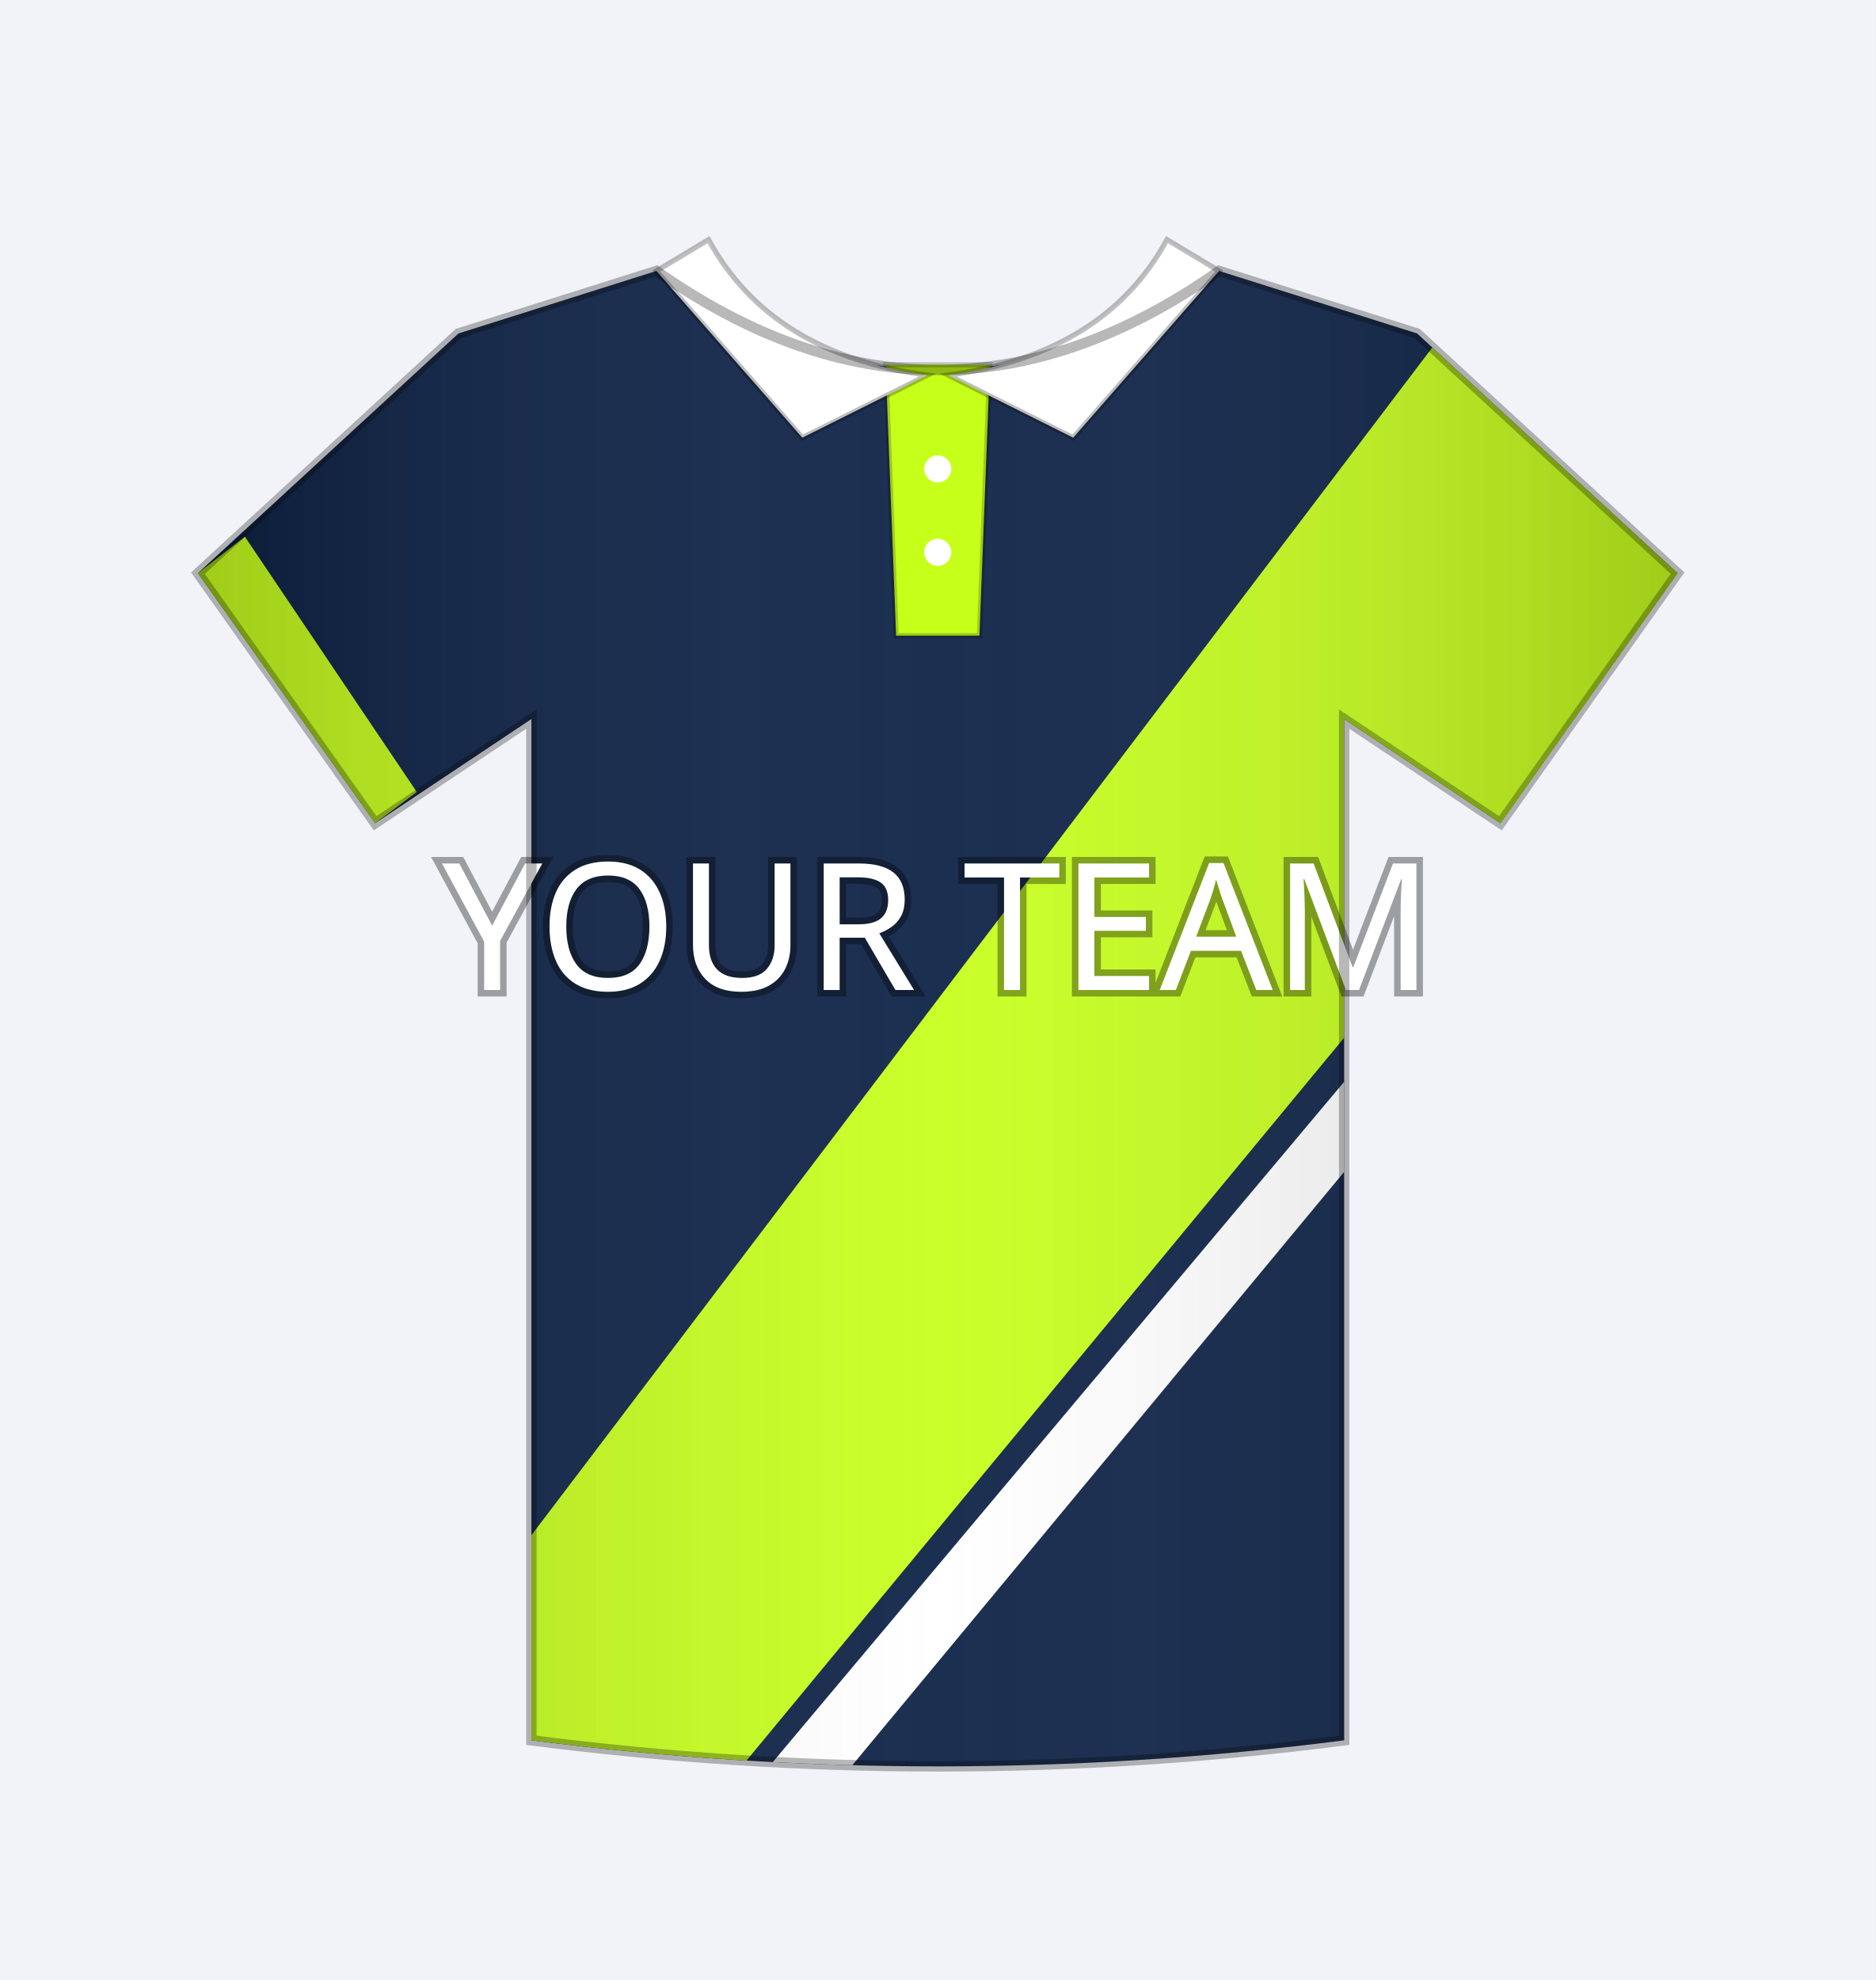
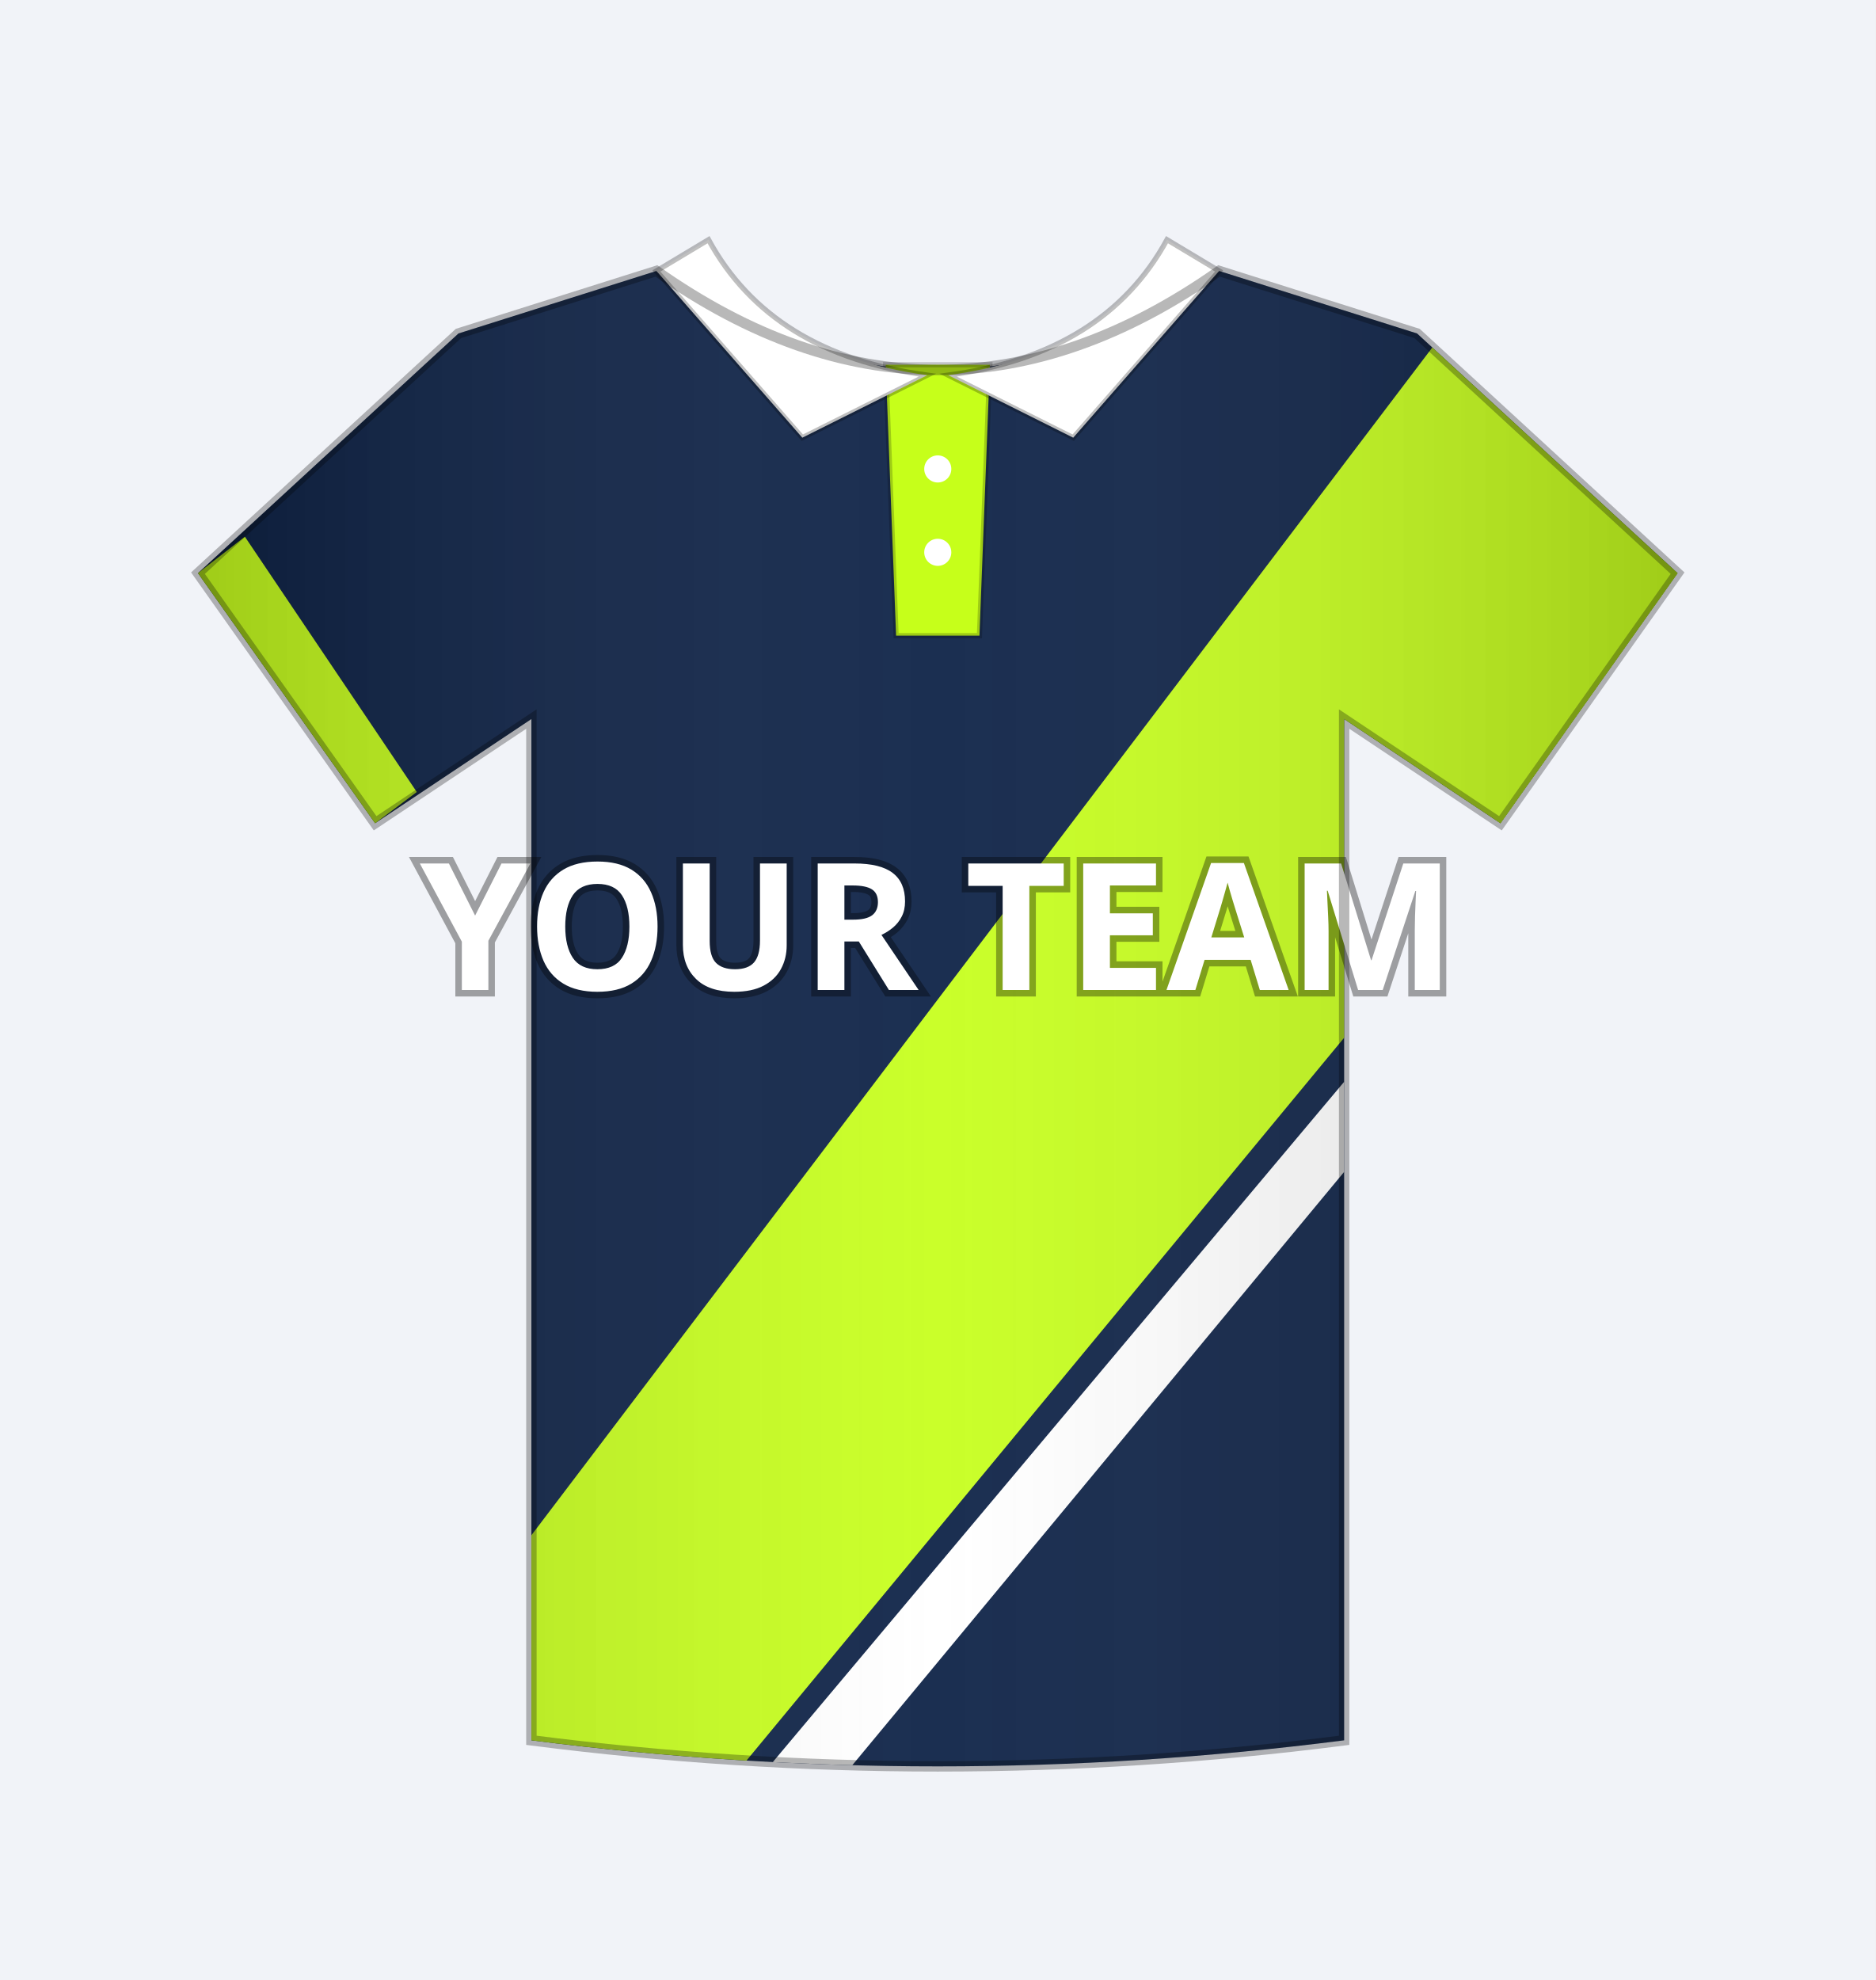
<svg xmlns="http://www.w3.org/2000/svg" viewBox="-30 -30 360 380" width="720" height="760" role="img" aria-label="Jersey front view">
  <rect x="-30" y="-30" width="360" height="380" fill="#f1f3f8" />
  <defs>
-     <clipPath id="j1ljddc">
+     <clipPath id="j13gj5c">
      <path d="M96 22 L58 34 L8 80 L42 128 L72 108 L72 304 Q150 314 228 304 L228 108 L258 128 L292 80 L242 34 L204 22 Q150 60 96 22 Z" />
    </clipPath>
-     <linearGradient id="j1ljdds" x1="0" y1="0" x2="1" y2="0">
+     <linearGradient id="j13gj5s" x1="0" y1="0" x2="1" y2="0">
      <stop offset="0" stop-color="#000" stop-opacity=".22" />
      <stop offset=".5" stop-color="#fff" stop-opacity=".07" />
      <stop offset="1" stop-color="#000" stop-opacity=".22" />
    </linearGradient>
  </defs>
-   <g clip-path="url(#j1ljddc)">
+   <g clip-path="url(#j13gj5c)">
    <rect width="300" height="340" fill="#0a1f44" />
    <path d="M30 320 L250 30 L310 30 L310 70 L95 330Z" fill="#c6ff1a" />
    <path d="M100 330 L310 80 L310 96 L116 330Z" fill="#ffffff" />
    <path d="M8 80 L42 128 L50 122 L17 73Z" fill="#c6ff1a" />
    <path d="M292 80 L258 128 L250 122 L283 73Z" fill="#c6ff1a" />
-     <rect width="300" height="340" fill="url(#j1ljdds)" />
+     <rect width="300" height="340" fill="url(#j13gj5s)" />
  </g>
  <path d="M140 40 L160 40 L158 92 L142 92Z" fill="#c6ff1a" stroke="rgba(0,0,0,.2)" />
  <circle cx="150" cy="60" r="2.6" fill="#ffffff" />
  <circle cx="150" cy="76" r="2.6" fill="#ffffff" />
  <path d="M96 22 L124 54 L148 42 Q118 38 106 16Z" fill="#ffffff" stroke="rgba(0,0,0,.25)" />
  <path d="M204 22 L176 54 L152 42 Q182 38 194 16Z" fill="#ffffff" stroke="rgba(0,0,0,.25)" />
-   <text x="150" y="160" font-size="34.0" font-family="Bebas Neue,Impact,Arial Narrow,sans-serif" text-anchor="middle" fill="#ffffff" stroke="rgba(0,0,0,.35)" stroke-width="2.5" paint-order="stroke">YOUR TEAM</text>
+   <text x="150" y="160" font-size="34.0" font-family="Bebas Neue,Impact,Arial Narrow,sans-serif" text-anchor="middle" font-weight="700" fill="#ffffff" stroke="rgba(0,0,0,.35)" stroke-width="2.5" paint-order="stroke">YOUR TEAM</text>
  <path d="M96 22 L58 34 L8 80 L42 128 L72 108 L72 304 Q150 314 228 304 L228 108 L258 128 L292 80 L242 34 L204 22 Q150 60 96 22 Z" fill="none" stroke="rgba(0,0,0,.28)" stroke-width="2" />
</svg>
